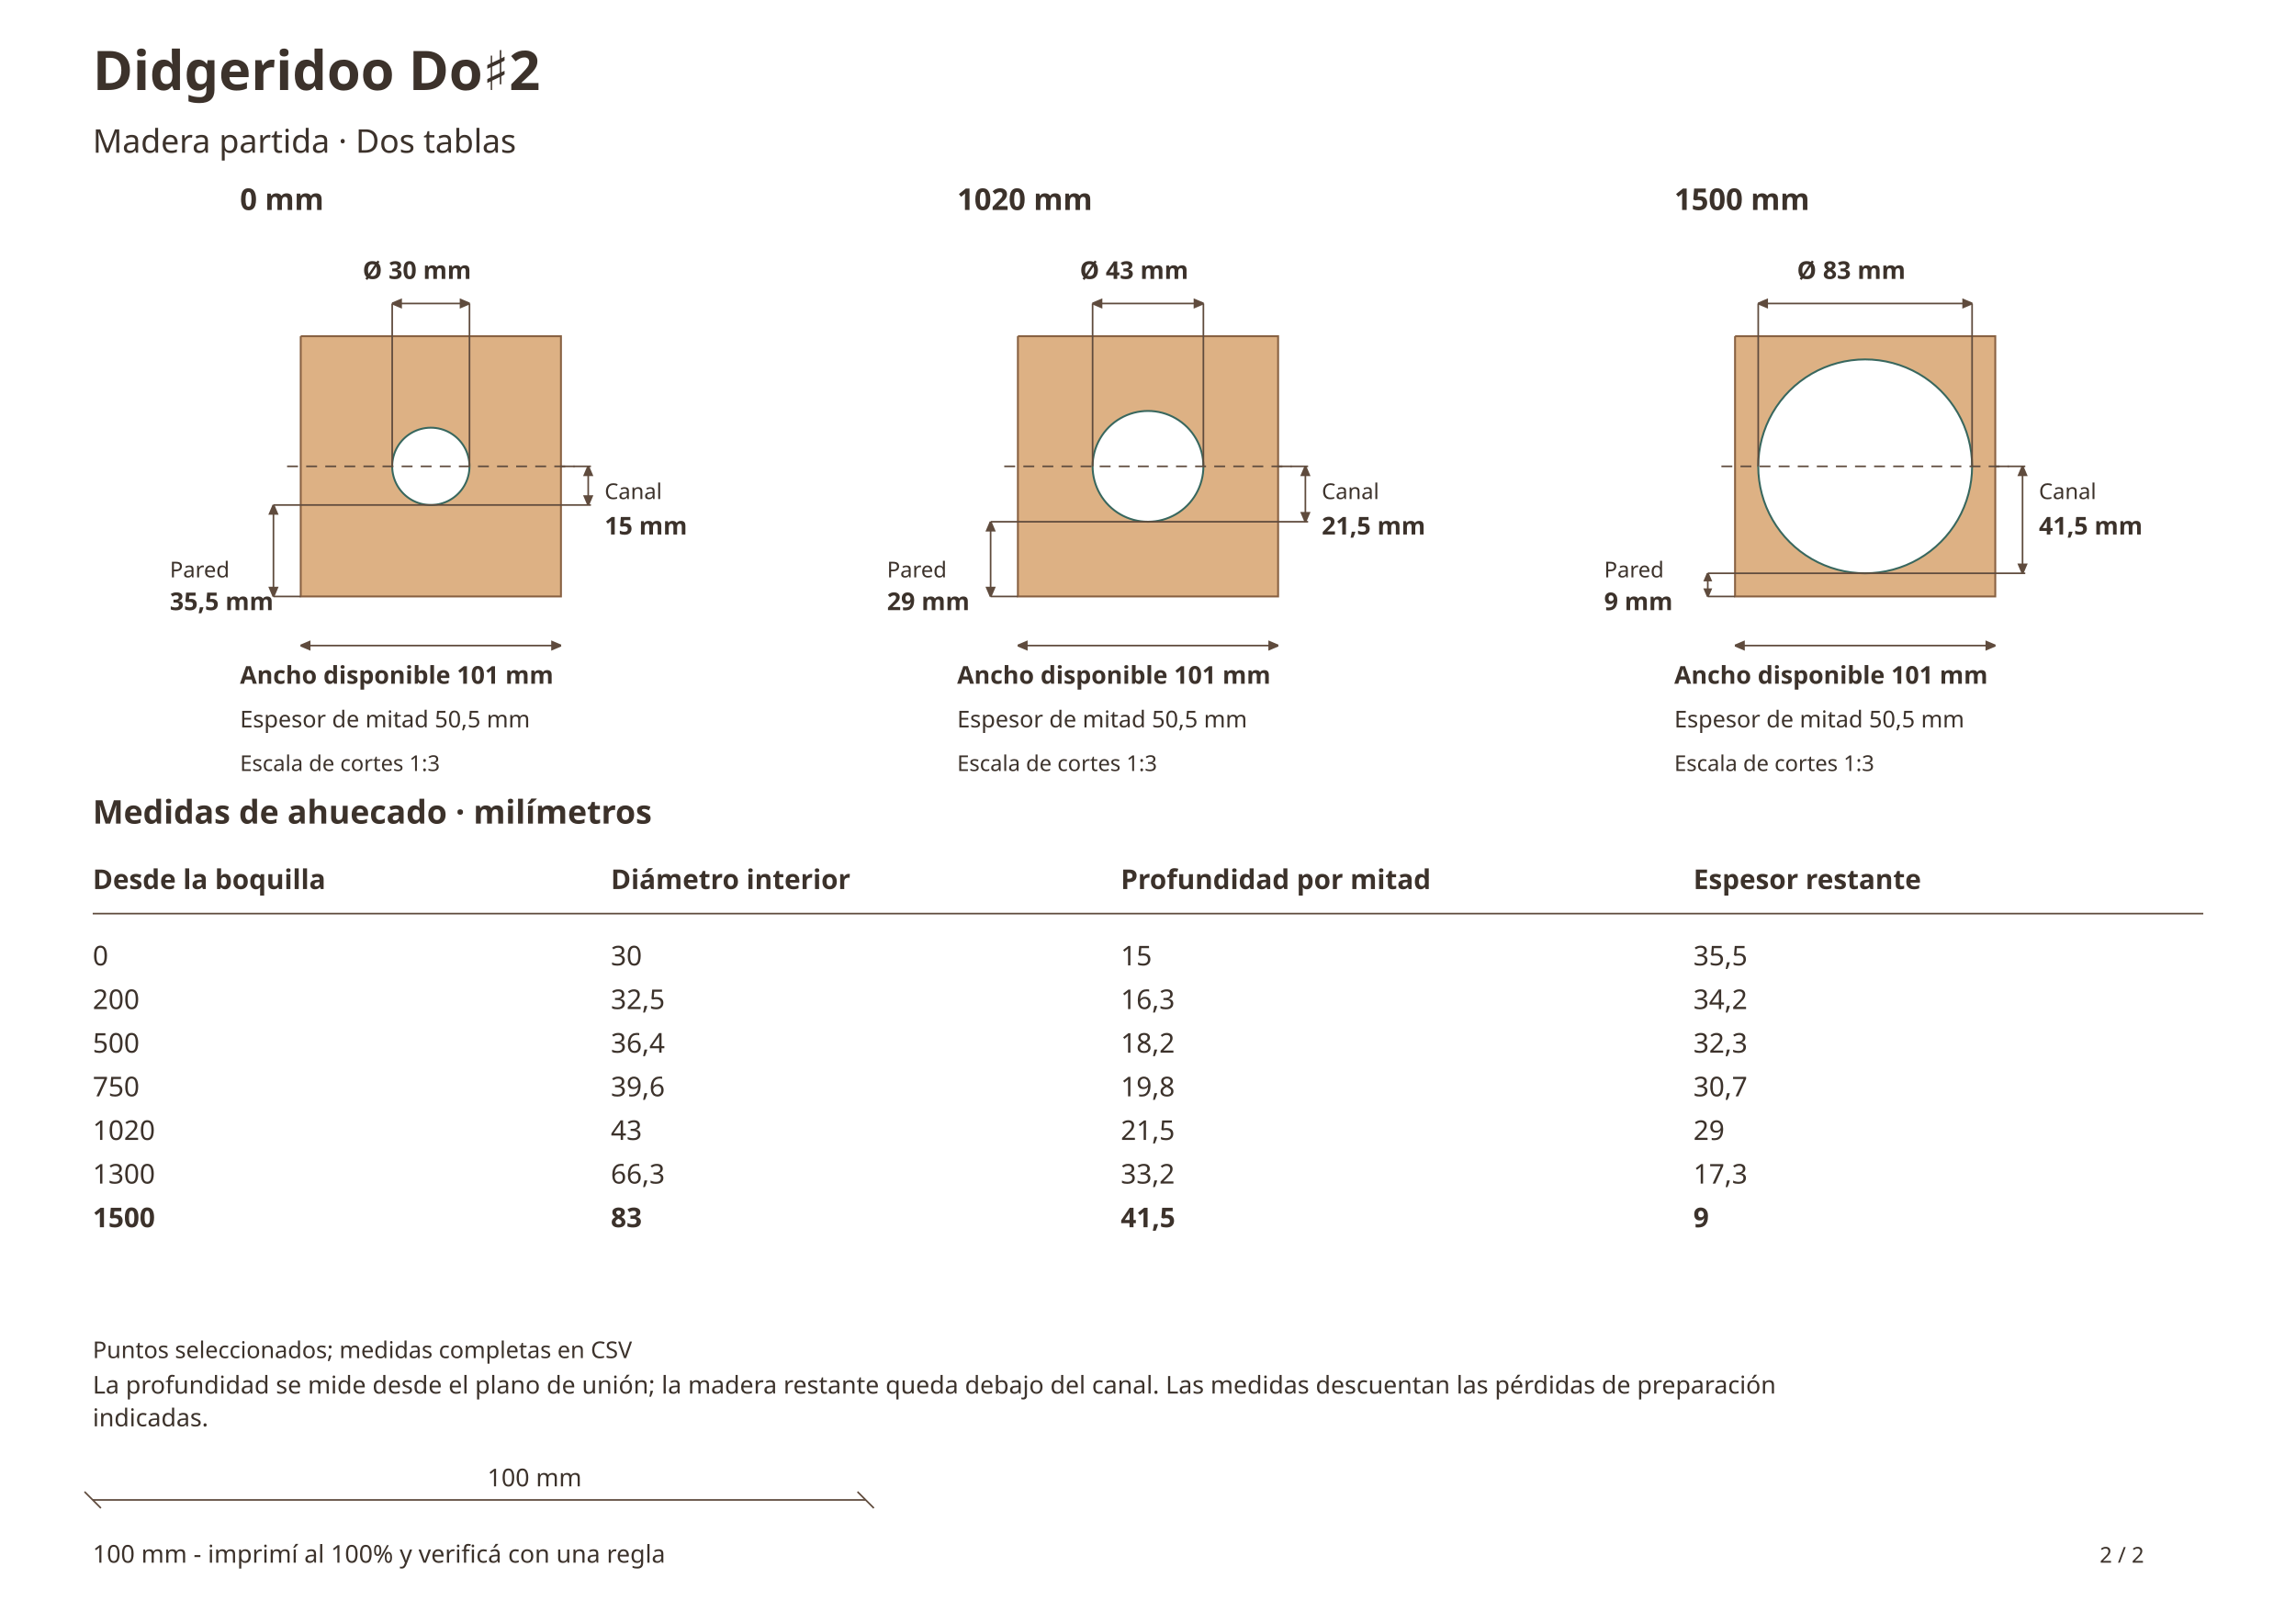
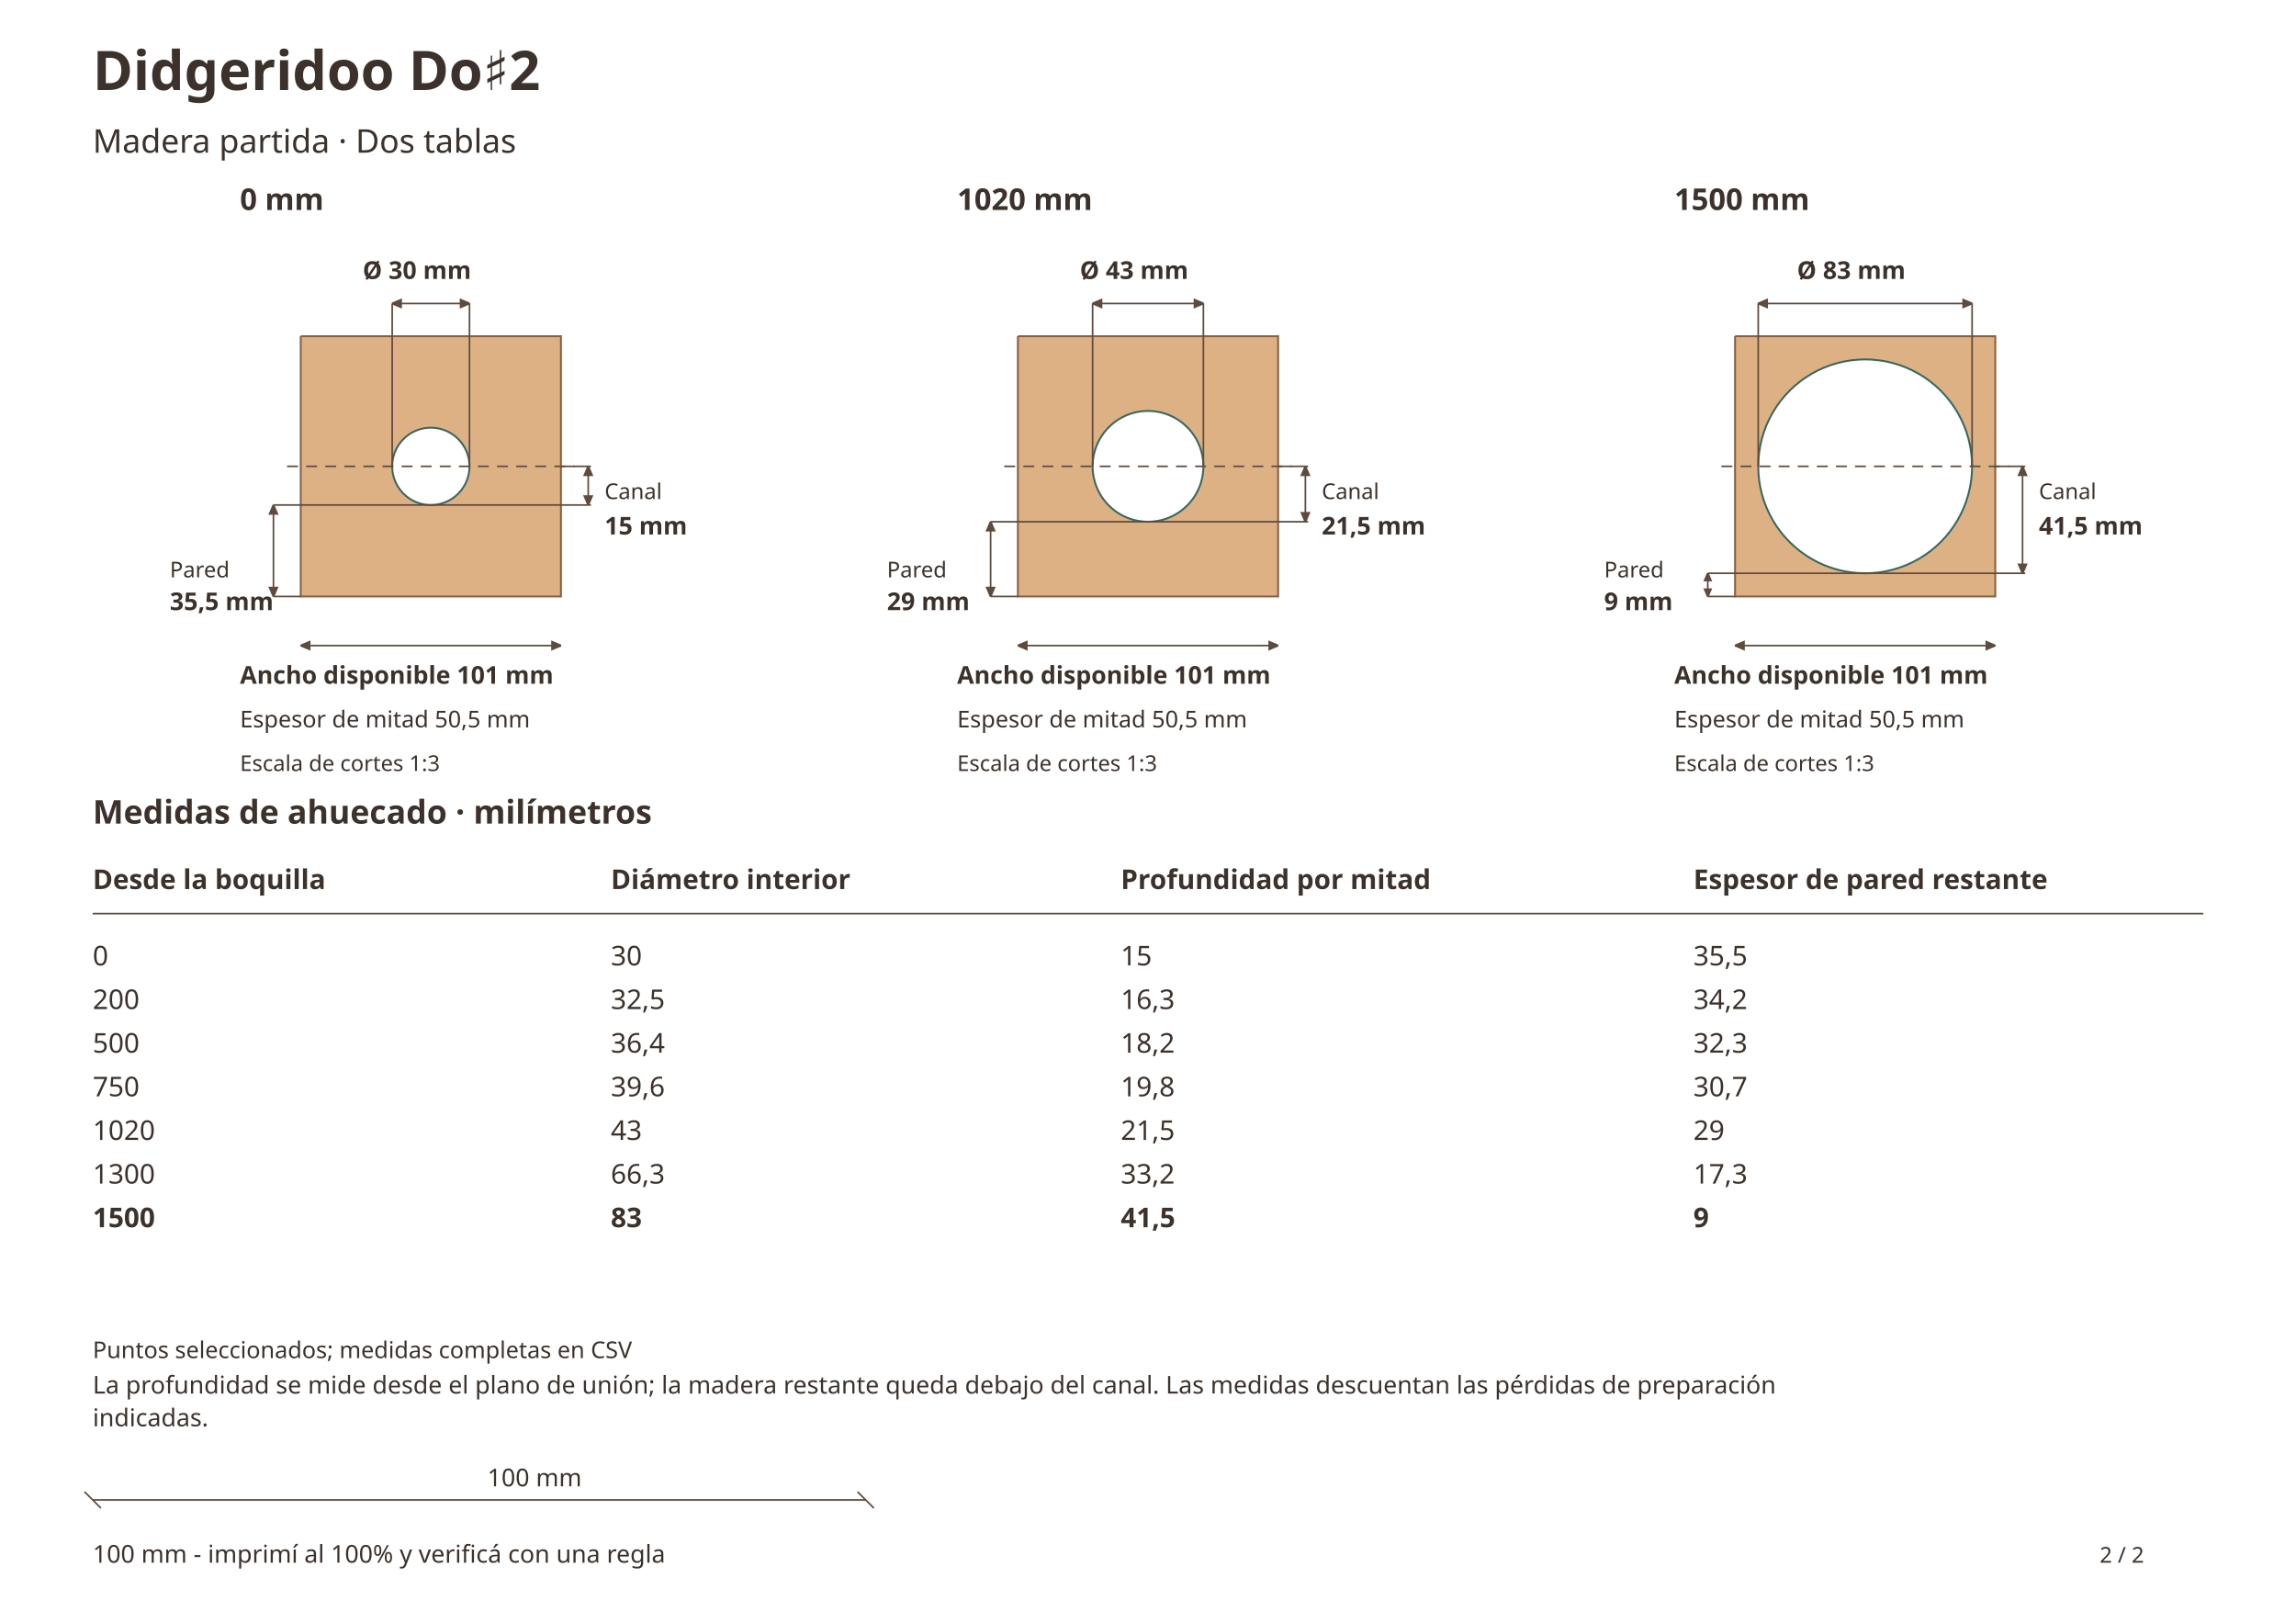
<svg xmlns="http://www.w3.org/2000/svg" width="842.0pt" height="595.0pt" viewBox="0 0 842.0 595.0" data-length-mm="1500.0">
  <polyline data-cavity="false" points="0,0 842,0 842,595 0,595 0,0" stroke="#ffffff" stroke-width="0.7" fill="#ffffff" stroke-dasharray="none" />
  <text x="34" y="33" font-size="20.0" font-family="sans-serif" fill="#3c322b" font-weight="bold">Didgeridoo Do♯2</text>
  <text x="34" y="56" font-size="12.0" font-family="sans-serif" fill="#3c322b" font-weight="normal">Madera partida · Dos tablas</text>
  <text x="88" y="77" font-size="11.0" font-family="sans-serif" fill="#3c322b" font-weight="bold">0 mm</text>
  <polyline data-cavity="false" points="110.283,123.283 205.717,123.283 205.717,218.717 110.283,218.717 110.283,123.283" stroke="#886142" stroke-width="0.7" fill="#ddb184" stroke-dasharray="none" />
  <polyline data-cavity="true" points="172.173,171 172.143,171.927 172.052,172.85 171.901,173.765 171.69,174.668 171.421,175.556 171.094,176.424 170.712,177.269 170.274,178.087 169.785,178.874 169.244,179.628 168.656,180.345 168.022,181.022 167.345,181.656 166.628,182.244 165.874,182.785 165.087,183.274 164.269,183.712 163.424,184.094 162.556,184.421 161.668,184.69 160.765,184.901 159.85,185.052 158.927,185.143 158,185.173 157.073,185.143 156.15,185.052 155.235,184.901 154.332,184.69 153.444,184.421 152.576,184.094 151.731,183.712 150.913,183.274 150.126,182.785 149.372,182.244 148.655,181.656 147.978,181.022 147.344,180.345 146.756,179.628 146.215,178.874 145.726,178.087 145.288,177.269 144.906,176.424 144.579,175.556 144.31,174.668 144.099,173.765 143.948,172.85 143.857,171.927 143.827,171 143.857,170.073 143.948,169.15 144.099,168.235 144.31,167.332 144.579,166.444 144.906,165.576 145.288,164.731 145.726,163.913 146.215,163.126 146.756,162.372 147.344,161.655 147.978,160.978 148.655,160.344 149.372,159.756 150.126,159.215 150.913,158.726 151.731,158.288 152.576,157.906 153.444,157.579 154.332,157.31 155.235,157.099 156.15,156.948 157.073,156.857 158,156.827 158.927,156.857 159.85,156.948 160.765,157.099 161.668,157.31 162.556,157.579 163.424,157.906 164.269,158.288 165.087,158.726 165.874,159.215 166.628,159.756 167.345,160.344 168.022,160.978 168.656,161.655 169.244,162.372 169.785,163.126 170.274,163.913 170.712,164.731 171.094,165.576 171.421,166.444 171.69,167.332 171.901,168.235 172.052,169.15 172.143,170.073 172.173,171 172.173,171" stroke="#38675e" stroke-width="0.7" fill="#ffffff" stroke-dasharray="none" />
  <polyline data-cavity="false" points="105.283,171 210.717,171" stroke="#5f4b3d" stroke-width="0.6" fill="none" stroke-dasharray="4 3" />
  <polyline data-cavity="false" points="143.827,171 143.827,111.283" stroke="#5f4b3d" stroke-width="0.6" fill="none" stroke-dasharray="none" />
  <polyline data-cavity="false" points="172.173,171 172.173,111.283" stroke="#5f4b3d" stroke-width="0.6" fill="none" stroke-dasharray="none" />
  <polyline data-cavity="false" points="143.827,111.283 172.173,111.283" stroke="#5f4b3d" stroke-width="0.6" fill="none" stroke-dasharray="none" />
  <polyline data-cavity="false" points="143.827,111.283 147.05,112.646 147.05,109.921 143.827,111.283" stroke="#5f4b3d" stroke-width="0.7" fill="#5f4b3d" stroke-dasharray="none" />
  <polyline data-cavity="false" points="172.173,111.283 168.95,109.921 168.95,112.646 172.173,111.283" stroke="#5f4b3d" stroke-width="0.7" fill="#5f4b3d" stroke-dasharray="none" />
  <text x="133" y="102.283" font-size="9.0" font-family="sans-serif" fill="#3c322b" font-weight="bold">Ø 30 mm</text>
  <polyline data-cavity="false" points="158,185.173 216.717,185.173" stroke="#5f4b3d" stroke-width="0.6" fill="none" stroke-dasharray="none" />
  <polyline data-cavity="false" points="205.717,171 216.717,171" stroke="#5f4b3d" stroke-width="0.6" fill="none" stroke-dasharray="none" />
  <polyline data-cavity="false" points="215.717,171 215.717,185.173" stroke="#5f4b3d" stroke-width="0.6" fill="none" stroke-dasharray="none" />
  <polyline data-cavity="false" points="215.717,171 214.354,174.224 217.079,174.224 215.717,171" stroke="#5f4b3d" stroke-width="0.7" fill="#5f4b3d" stroke-dasharray="none" />
  <polyline data-cavity="false" points="215.717,185.173 217.079,181.95 214.354,181.95 215.717,185.173" stroke="#5f4b3d" stroke-width="0.7" fill="#5f4b3d" stroke-dasharray="none" />
  <text x="221.717" y="196" font-size="9.0" font-family="sans-serif" fill="#3c322b" font-weight="bold">15 mm</text>
  <text x="221.717" y="183" font-size="8.0" font-family="sans-serif" fill="#3c322b" font-weight="normal">Canal</text>
  <polyline data-cavity="false" points="158,185.173 100.283,185.173" stroke="#5f4b3d" stroke-width="0.6" fill="none" stroke-dasharray="none" />
  <polyline data-cavity="false" points="110.283,218.717 100.283,218.717" stroke="#5f4b3d" stroke-width="0.6" fill="none" stroke-dasharray="none" />
  <polyline data-cavity="false" points="100.283,185.173 100.283,218.717" stroke="#5f4b3d" stroke-width="0.6" fill="none" stroke-dasharray="none" />
  <polyline data-cavity="false" points="100.283,185.173 98.921,188.397 101.646,188.397 100.283,185.173" stroke="#5f4b3d" stroke-width="0.7" fill="#5f4b3d" stroke-dasharray="none" />
  <polyline data-cavity="false" points="100.283,218.717 101.646,215.493 98.921,215.493 100.283,218.717" stroke="#5f4b3d" stroke-width="0.7" fill="#5f4b3d" stroke-dasharray="none" />
  <text x="62.283" y="223.717" font-size="9.0" font-family="sans-serif" fill="#3c322b" font-weight="bold">35,5 mm</text>
  <text x="62.283" y="211.717" font-size="8.0" font-family="sans-serif" fill="#3c322b" font-weight="normal">Pared</text>
  <polyline data-cavity="false" points="110.283,236.717 205.717,236.717" stroke="#5f4b3d" stroke-width="0.6" fill="none" stroke-dasharray="none" />
  <polyline data-cavity="false" points="110.283,236.717 113.507,238.079 113.507,235.354 110.283,236.717" stroke="#5f4b3d" stroke-width="0.7" fill="#5f4b3d" stroke-dasharray="none" />
  <polyline data-cavity="false" points="205.717,236.717 202.493,235.354 202.493,238.079 205.717,236.717" stroke="#5f4b3d" stroke-width="0.7" fill="#5f4b3d" stroke-dasharray="none" />
  <text x="88" y="250.717" font-size="9.0" font-family="sans-serif" fill="#3c322b" font-weight="bold">Ancho disponible 101 mm</text>
  <text x="88" y="266.717" font-size="8.5" font-family="sans-serif" fill="#3c322b" font-weight="normal">Espesor de mitad 50,5 mm</text>
  <text x="88" y="282.717" font-size="8.0" font-family="sans-serif" fill="#3c322b" font-weight="normal">Escala de cortes 1:3</text>
  <text x="351" y="77" font-size="11.0" font-family="sans-serif" fill="#3c322b" font-weight="bold">1020 mm</text>
  <polyline data-cavity="false" points="373.283,123.283 468.717,123.283 468.717,218.717 373.283,218.717 373.283,123.283" stroke="#886142" stroke-width="0.7" fill="#ddb184" stroke-dasharray="none" />
  <polyline data-cavity="true" points="441.315,171 441.271,172.329 441.141,173.652 440.925,174.963 440.623,176.258 440.237,177.53 439.769,178.774 439.22,179.985 438.593,181.157 437.891,182.286 437.117,183.367 436.274,184.395 435.365,185.365 434.395,186.274 433.367,187.117 432.286,187.891 431.157,188.593 429.985,189.22 428.774,189.769 427.53,190.237 426.258,190.623 424.963,190.925 423.652,191.141 422.329,191.271 421,191.315 419.671,191.271 418.348,191.141 417.037,190.925 415.742,190.623 414.47,190.237 413.226,189.769 412.015,189.22 410.843,188.593 409.714,187.891 408.633,187.117 407.605,186.274 406.635,185.365 405.726,184.395 404.883,183.367 404.109,182.286 403.407,181.157 402.78,179.985 402.231,178.774 401.763,177.53 401.377,176.258 401.075,174.963 400.859,173.652 400.729,172.329 400.685,171 400.729,169.671 400.859,168.348 401.075,167.037 401.377,165.742 401.763,164.47 402.231,163.226 402.78,162.015 403.407,160.843 404.109,159.714 404.883,158.633 405.726,157.605 406.635,156.635 407.605,155.726 408.633,154.883 409.714,154.109 410.843,153.407 412.015,152.78 413.226,152.231 414.47,151.763 415.742,151.377 417.037,151.075 418.348,150.859 419.671,150.729 421,150.685 422.329,150.729 423.652,150.859 424.963,151.075 426.258,151.377 427.53,151.763 428.774,152.231 429.985,152.78 431.157,153.407 432.286,154.109 433.367,154.883 434.395,155.726 435.365,156.635 436.274,157.605 437.117,158.633 437.891,159.714 438.593,160.843 439.22,162.015 439.769,163.226 440.237,164.47 440.623,165.742 440.925,167.037 441.141,168.348 441.271,169.671 441.315,171 441.315,171" stroke="#38675e" stroke-width="0.7" fill="#ffffff" stroke-dasharray="none" />
  <polyline data-cavity="false" points="368.283,171 473.717,171" stroke="#5f4b3d" stroke-width="0.6" fill="none" stroke-dasharray="4 3" />
  <polyline data-cavity="false" points="400.685,171 400.685,111.283" stroke="#5f4b3d" stroke-width="0.6" fill="none" stroke-dasharray="none" />
  <polyline data-cavity="false" points="441.315,171 441.315,111.283" stroke="#5f4b3d" stroke-width="0.6" fill="none" stroke-dasharray="none" />
  <polyline data-cavity="false" points="400.685,111.283 441.315,111.283" stroke="#5f4b3d" stroke-width="0.6" fill="none" stroke-dasharray="none" />
  <polyline data-cavity="false" points="400.685,111.283 403.909,112.646 403.909,109.921 400.685,111.283" stroke="#5f4b3d" stroke-width="0.7" fill="#5f4b3d" stroke-dasharray="none" />
  <polyline data-cavity="false" points="441.315,111.283 438.091,109.921 438.091,112.646 441.315,111.283" stroke="#5f4b3d" stroke-width="0.7" fill="#5f4b3d" stroke-dasharray="none" />
  <text x="396" y="102.283" font-size="9.0" font-family="sans-serif" fill="#3c322b" font-weight="bold">Ø 43 mm</text>
  <polyline data-cavity="false" points="421,191.315 479.717,191.315" stroke="#5f4b3d" stroke-width="0.6" fill="none" stroke-dasharray="none" />
  <polyline data-cavity="false" points="468.717,171 479.717,171" stroke="#5f4b3d" stroke-width="0.6" fill="none" stroke-dasharray="none" />
  <polyline data-cavity="false" points="478.717,171 478.717,191.315" stroke="#5f4b3d" stroke-width="0.6" fill="none" stroke-dasharray="none" />
  <polyline data-cavity="false" points="478.717,171 477.354,174.224 480.079,174.224 478.717,171" stroke="#5f4b3d" stroke-width="0.7" fill="#5f4b3d" stroke-dasharray="none" />
  <polyline data-cavity="false" points="478.717,191.315 480.079,188.091 477.354,188.091 478.717,191.315" stroke="#5f4b3d" stroke-width="0.7" fill="#5f4b3d" stroke-dasharray="none" />
  <text x="484.717" y="196" font-size="9.0" font-family="sans-serif" fill="#3c322b" font-weight="bold">21,5 mm</text>
  <text x="484.717" y="183" font-size="8.0" font-family="sans-serif" fill="#3c322b" font-weight="normal">Canal</text>
  <polyline data-cavity="false" points="421,191.315 363.283,191.315" stroke="#5f4b3d" stroke-width="0.6" fill="none" stroke-dasharray="none" />
  <polyline data-cavity="false" points="373.283,218.717 363.283,218.717" stroke="#5f4b3d" stroke-width="0.6" fill="none" stroke-dasharray="none" />
  <polyline data-cavity="false" points="363.283,191.315 363.283,218.717" stroke="#5f4b3d" stroke-width="0.6" fill="none" stroke-dasharray="none" />
  <polyline data-cavity="false" points="363.283,191.315 361.921,194.539 364.646,194.539 363.283,191.315" stroke="#5f4b3d" stroke-width="0.7" fill="#5f4b3d" stroke-dasharray="none" />
  <polyline data-cavity="false" points="363.283,218.717 364.646,215.493 361.921,215.493 363.283,218.717" stroke="#5f4b3d" stroke-width="0.7" fill="#5f4b3d" stroke-dasharray="none" />
  <text x="325.283" y="223.717" font-size="9.0" font-family="sans-serif" fill="#3c322b" font-weight="bold">29 mm</text>
  <text x="325.283" y="211.717" font-size="8.0" font-family="sans-serif" fill="#3c322b" font-weight="normal">Pared</text>
  <polyline data-cavity="false" points="373.283,236.717 468.717,236.717" stroke="#5f4b3d" stroke-width="0.6" fill="none" stroke-dasharray="none" />
  <polyline data-cavity="false" points="373.283,236.717 376.507,238.079 376.507,235.354 373.283,236.717" stroke="#5f4b3d" stroke-width="0.7" fill="#5f4b3d" stroke-dasharray="none" />
  <polyline data-cavity="false" points="468.717,236.717 465.493,235.354 465.493,238.079 468.717,236.717" stroke="#5f4b3d" stroke-width="0.7" fill="#5f4b3d" stroke-dasharray="none" />
  <text x="351" y="250.717" font-size="9.0" font-family="sans-serif" fill="#3c322b" font-weight="bold">Ancho disponible 101 mm</text>
  <text x="351" y="266.717" font-size="8.5" font-family="sans-serif" fill="#3c322b" font-weight="normal">Espesor de mitad 50,5 mm</text>
  <text x="351" y="282.717" font-size="8.0" font-family="sans-serif" fill="#3c322b" font-weight="normal">Escala de cortes 1:3</text>
  <text x="614" y="77" font-size="11.0" font-family="sans-serif" fill="#3c322b" font-weight="bold">1500 mm</text>
  <polyline data-cavity="false" points="636.283,123.283 731.717,123.283 731.717,218.717 636.283,218.717 636.283,123.283" stroke="#886142" stroke-width="0.7" fill="#ddb184" stroke-dasharray="none" />
  <polyline data-cavity="true" points="723.213,171 723.129,173.565 722.877,176.118 722.459,178.65 721.876,181.149 721.132,183.604 720.228,186.006 719.169,188.343 717.959,190.606 716.604,192.785 715.109,194.871 713.482,196.855 711.727,198.727 709.855,200.482 707.871,202.109 705.785,203.604 703.606,204.959 701.343,206.169 699.006,207.228 696.604,208.132 694.149,208.876 691.65,209.459 689.118,209.877 686.565,210.129 684,210.213 681.435,210.129 678.882,209.877 676.35,209.459 673.851,208.876 671.396,208.132 668.994,207.228 666.657,206.169 664.394,204.959 662.215,203.604 660.129,202.109 658.145,200.482 656.273,198.727 654.518,196.855 652.891,194.871 651.396,192.785 650.041,190.606 648.831,188.343 647.772,186.006 646.868,183.604 646.124,181.149 645.541,178.65 645.123,176.118 644.871,173.565 644.787,171 644.871,168.435 645.123,165.882 645.541,163.35 646.124,160.851 646.868,158.396 647.772,155.994 648.831,153.657 650.041,151.394 651.396,149.215 652.891,147.129 654.518,145.145 656.273,143.273 658.145,141.518 660.129,139.891 662.215,138.396 664.394,137.041 666.657,135.831 668.994,134.772 671.396,133.868 673.851,133.124 676.35,132.541 678.882,132.123 681.435,131.871 684,131.787 686.565,131.871 689.118,132.123 691.65,132.541 694.149,133.124 696.604,133.868 699.006,134.772 701.343,135.831 703.606,137.041 705.785,138.396 707.871,139.891 709.855,141.518 711.727,143.273 713.482,145.145 715.109,147.129 716.604,149.215 717.959,151.394 719.169,153.657 720.228,155.994 721.132,158.396 721.876,160.851 722.459,163.35 722.877,165.882 723.129,168.435 723.213,171 723.213,171" stroke="#38675e" stroke-width="0.7" fill="#ffffff" stroke-dasharray="none" />
  <polyline data-cavity="false" points="631.283,171 736.717,171" stroke="#5f4b3d" stroke-width="0.6" fill="none" stroke-dasharray="4 3" />
  <polyline data-cavity="false" points="644.787,171 644.787,111.283" stroke="#5f4b3d" stroke-width="0.6" fill="none" stroke-dasharray="none" />
  <polyline data-cavity="false" points="723.213,171 723.213,111.283" stroke="#5f4b3d" stroke-width="0.6" fill="none" stroke-dasharray="none" />
  <polyline data-cavity="false" points="644.787,111.283 723.213,111.283" stroke="#5f4b3d" stroke-width="0.6" fill="none" stroke-dasharray="none" />
  <polyline data-cavity="false" points="644.787,111.283 648.011,112.646 648.011,109.921 644.787,111.283" stroke="#5f4b3d" stroke-width="0.7" fill="#5f4b3d" stroke-dasharray="none" />
  <polyline data-cavity="false" points="723.213,111.283 719.989,109.921 719.989,112.646 723.213,111.283" stroke="#5f4b3d" stroke-width="0.7" fill="#5f4b3d" stroke-dasharray="none" />
  <text x="659" y="102.283" font-size="9.0" font-family="sans-serif" fill="#3c322b" font-weight="bold">Ø 83 mm</text>
  <polyline data-cavity="false" points="684,210.213 742.717,210.213" stroke="#5f4b3d" stroke-width="0.6" fill="none" stroke-dasharray="none" />
  <polyline data-cavity="false" points="731.717,171 742.717,171" stroke="#5f4b3d" stroke-width="0.6" fill="none" stroke-dasharray="none" />
  <polyline data-cavity="false" points="741.717,171 741.717,210.213" stroke="#5f4b3d" stroke-width="0.6" fill="none" stroke-dasharray="none" />
  <polyline data-cavity="false" points="741.717,171 740.354,174.224 743.08,174.224 741.717,171" stroke="#5f4b3d" stroke-width="0.7" fill="#5f4b3d" stroke-dasharray="none" />
  <polyline data-cavity="false" points="741.717,210.213 743.08,206.989 740.354,206.989 741.717,210.213" stroke="#5f4b3d" stroke-width="0.7" fill="#5f4b3d" stroke-dasharray="none" />
  <text x="747.717" y="196" font-size="9.0" font-family="sans-serif" fill="#3c322b" font-weight="bold">41,5 mm</text>
  <text x="747.717" y="183" font-size="8.0" font-family="sans-serif" fill="#3c322b" font-weight="normal">Canal</text>
  <polyline data-cavity="false" points="684,210.213 626.283,210.213" stroke="#5f4b3d" stroke-width="0.6" fill="none" stroke-dasharray="none" />
  <polyline data-cavity="false" points="636.283,218.717 626.283,218.717" stroke="#5f4b3d" stroke-width="0.6" fill="none" stroke-dasharray="none" />
  <polyline data-cavity="false" points="626.283,210.213 626.283,218.717" stroke="#5f4b3d" stroke-width="0.6" fill="none" stroke-dasharray="none" />
  <polyline data-cavity="false" points="626.283,210.213 625.18,212.823 627.387,212.823 626.283,210.213" stroke="#5f4b3d" stroke-width="0.7" fill="#5f4b3d" stroke-dasharray="none" />
  <polyline data-cavity="false" points="626.283,218.717 627.387,216.106 625.18,216.106 626.283,218.717" stroke="#5f4b3d" stroke-width="0.7" fill="#5f4b3d" stroke-dasharray="none" />
  <text x="588.283" y="223.717" font-size="9.0" font-family="sans-serif" fill="#3c322b" font-weight="bold">9 mm</text>
  <text x="588.283" y="211.717" font-size="8.0" font-family="sans-serif" fill="#3c322b" font-weight="normal">Pared</text>
  <polyline data-cavity="false" points="636.283,236.717 731.717,236.717" stroke="#5f4b3d" stroke-width="0.6" fill="none" stroke-dasharray="none" />
  <polyline data-cavity="false" points="636.283,236.717 639.507,238.079 639.507,235.354 636.283,236.717" stroke="#5f4b3d" stroke-width="0.7" fill="#5f4b3d" stroke-dasharray="none" />
  <polyline data-cavity="false" points="731.717,236.717 728.493,235.354 728.493,238.079 731.717,236.717" stroke="#5f4b3d" stroke-width="0.7" fill="#5f4b3d" stroke-dasharray="none" />
  <text x="614" y="250.717" font-size="9.0" font-family="sans-serif" fill="#3c322b" font-weight="bold">Ancho disponible 101 mm</text>
  <text x="614" y="266.717" font-size="8.5" font-family="sans-serif" fill="#3c322b" font-weight="normal">Espesor de mitad 50,5 mm</text>
  <text x="614" y="282.717" font-size="8.0" font-family="sans-serif" fill="#3c322b" font-weight="normal">Escala de cortes 1:3</text>
  <text x="34" y="302" font-size="12.0" font-family="sans-serif" fill="#3c322b" font-weight="bold">Medidas de ahuecado · milímetros</text>
  <text x="34" y="326" font-size="10.0" font-family="sans-serif" fill="#3c322b" font-weight="bold">Desde la boquilla</text>
  <text x="224" y="326" font-size="10.0" font-family="sans-serif" fill="#3c322b" font-weight="bold">Diámetro interior</text>
  <text x="411" y="326" font-size="10.0" font-family="sans-serif" fill="#3c322b" font-weight="bold">Profundidad por mitad</text>
-   <text x="621" y="326" font-size="10.0" font-family="sans-serif" fill="#3c322b" font-weight="bold">Espesor restante</text>
+   <text x="621" y="326" font-size="10.0" font-family="sans-serif" fill="#3c322b" font-weight="bold">Espesor de pared restante</text>
  <polyline data-cavity="false" points="34,335 808,335" stroke="#5f4b3d" stroke-width="0.6" fill="none" stroke-dasharray="none" />
  <text x="34" y="354" font-size="10.0" font-family="sans-serif" fill="#3c322b" font-weight="normal">0</text>
  <text x="224" y="354" font-size="10.0" font-family="sans-serif" fill="#3c322b" font-weight="normal">30</text>
  <text x="411" y="354" font-size="10.0" font-family="sans-serif" fill="#3c322b" font-weight="normal">15</text>
  <text x="621" y="354" font-size="10.0" font-family="sans-serif" fill="#3c322b" font-weight="normal">35,5</text>
  <text x="34" y="370" font-size="10.0" font-family="sans-serif" fill="#3c322b" font-weight="normal">200</text>
  <text x="224" y="370" font-size="10.0" font-family="sans-serif" fill="#3c322b" font-weight="normal">32,5</text>
  <text x="411" y="370" font-size="10.0" font-family="sans-serif" fill="#3c322b" font-weight="normal">16,3</text>
  <text x="621" y="370" font-size="10.0" font-family="sans-serif" fill="#3c322b" font-weight="normal">34,2</text>
  <text x="34" y="386" font-size="10.0" font-family="sans-serif" fill="#3c322b" font-weight="normal">500</text>
  <text x="224" y="386" font-size="10.0" font-family="sans-serif" fill="#3c322b" font-weight="normal">36,4</text>
  <text x="411" y="386" font-size="10.0" font-family="sans-serif" fill="#3c322b" font-weight="normal">18,2</text>
  <text x="621" y="386" font-size="10.0" font-family="sans-serif" fill="#3c322b" font-weight="normal">32,3</text>
  <text x="34" y="402" font-size="10.0" font-family="sans-serif" fill="#3c322b" font-weight="normal">750</text>
  <text x="224" y="402" font-size="10.0" font-family="sans-serif" fill="#3c322b" font-weight="normal">39,6</text>
  <text x="411" y="402" font-size="10.0" font-family="sans-serif" fill="#3c322b" font-weight="normal">19,8</text>
  <text x="621" y="402" font-size="10.0" font-family="sans-serif" fill="#3c322b" font-weight="normal">30,7</text>
  <text x="34" y="418" font-size="10.0" font-family="sans-serif" fill="#3c322b" font-weight="normal">1020</text>
  <text x="224" y="418" font-size="10.0" font-family="sans-serif" fill="#3c322b" font-weight="normal">43</text>
  <text x="411" y="418" font-size="10.0" font-family="sans-serif" fill="#3c322b" font-weight="normal">21,5</text>
  <text x="621" y="418" font-size="10.0" font-family="sans-serif" fill="#3c322b" font-weight="normal">29</text>
  <text x="34" y="434" font-size="10.0" font-family="sans-serif" fill="#3c322b" font-weight="normal">1300</text>
  <text x="224" y="434" font-size="10.0" font-family="sans-serif" fill="#3c322b" font-weight="normal">66,3</text>
  <text x="411" y="434" font-size="10.0" font-family="sans-serif" fill="#3c322b" font-weight="normal">33,2</text>
  <text x="621" y="434" font-size="10.0" font-family="sans-serif" fill="#3c322b" font-weight="normal">17,3</text>
  <text x="34" y="450" font-size="10.0" font-family="sans-serif" fill="#3c322b" font-weight="bold">1500</text>
  <text x="224" y="450" font-size="10.0" font-family="sans-serif" fill="#3c322b" font-weight="bold">83</text>
  <text x="411" y="450" font-size="10.0" font-family="sans-serif" fill="#3c322b" font-weight="bold">41,5</text>
  <text x="621" y="450" font-size="10.0" font-family="sans-serif" fill="#3c322b" font-weight="bold">9</text>
  <text x="34" y="498" font-size="8.5" font-family="sans-serif" fill="#3c322b" font-weight="normal">Puntos seleccionados; medidas completas en CSV</text>
  <text x="34" y="511" font-size="9.0" font-family="sans-serif" fill="#3c322b" font-weight="normal">La profundidad se mide desde el plano de unión; la madera restante queda debajo del canal. Las medidas descuentan las pérdidas de preparación</text>
  <text x="34" y="523" font-size="9.0" font-family="sans-serif" fill="#3c322b" font-weight="normal">indicadas.</text>
  <polyline data-cavity="false" points="34,550 317.465,550" stroke="#5f4b3d" stroke-width="0.6" fill="none" stroke-dasharray="none" />
  <polyline data-cavity="false" points="31,547 37,553" stroke="#5f4b3d" stroke-width="0.6" fill="none" stroke-dasharray="none" />
  <polyline data-cavity="false" points="314.465,547 320.465,553" stroke="#5f4b3d" stroke-width="0.6" fill="none" stroke-dasharray="none" />
  <text x="178.732" y="545" font-size="9.0" font-family="sans-serif" fill="#3c322b" font-weight="normal">100 mm</text>
  <text x="34" y="573" font-size="9.0" font-family="sans-serif" fill="#3c322b" font-weight="normal">100 mm - imprimí al 100% y verificá con una regla</text>
  <text x="770" y="573" font-size="8.0" font-family="sans-serif" fill="#3c322b" font-weight="normal">2 / 2</text>
</svg>
